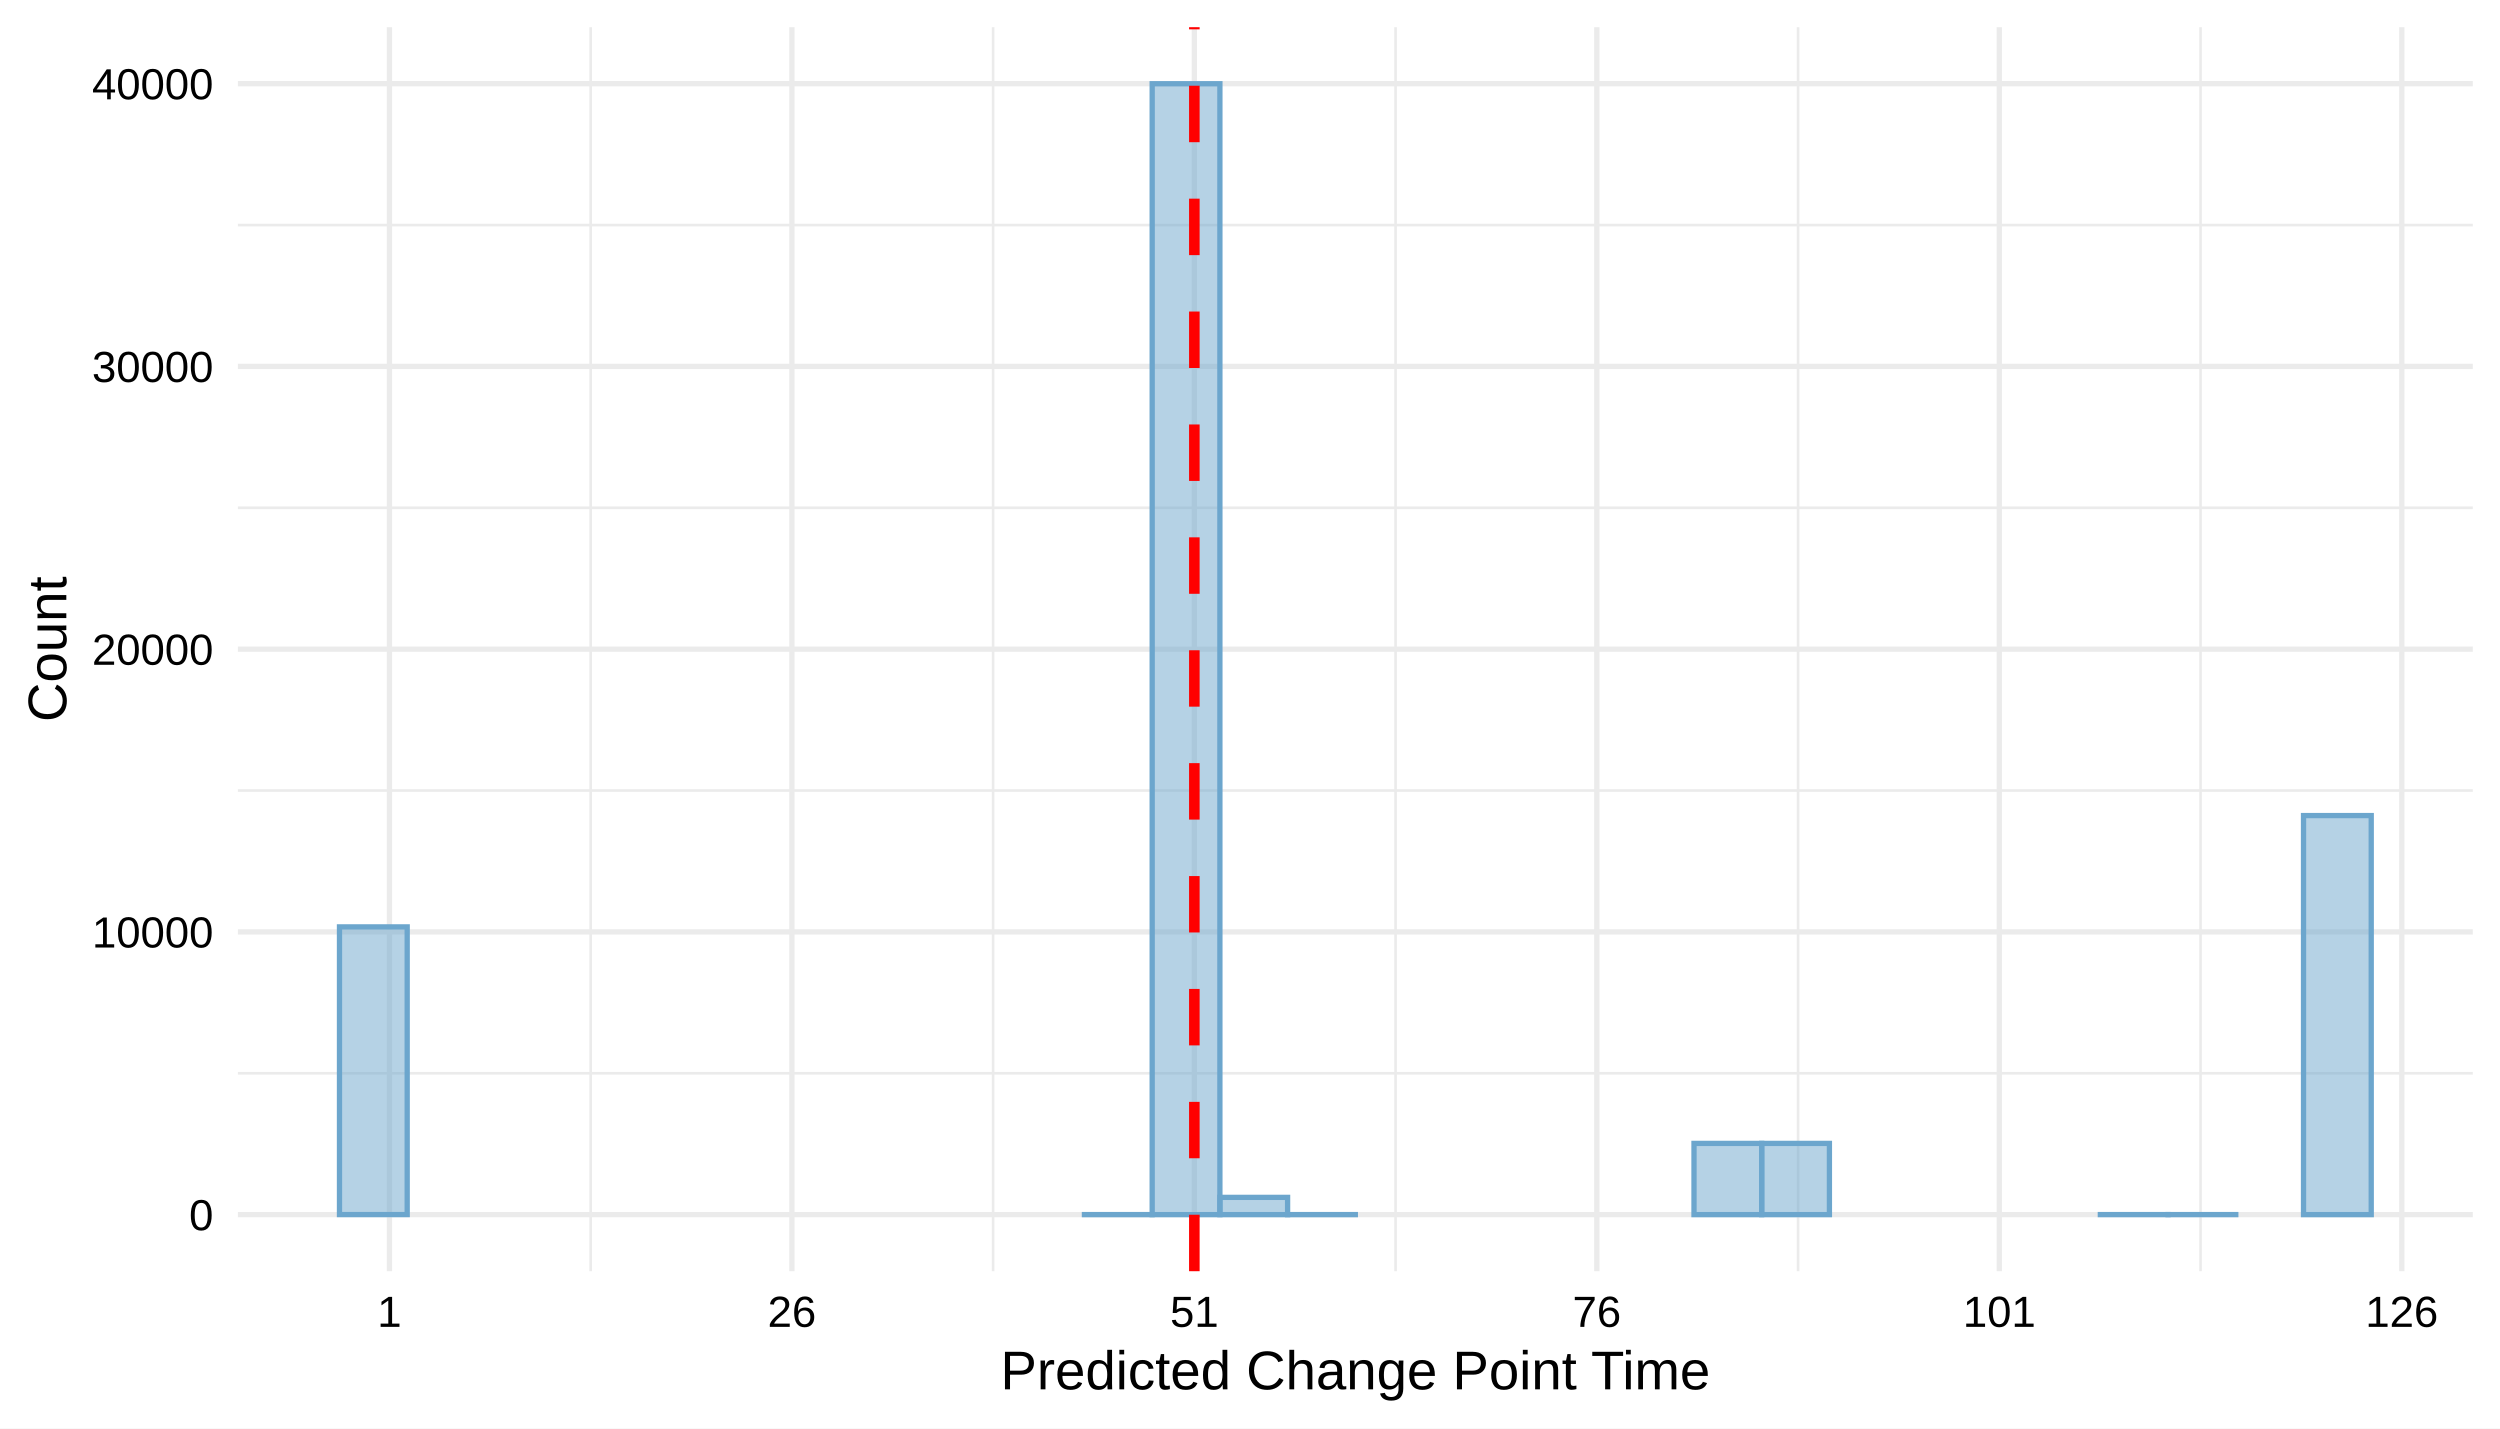
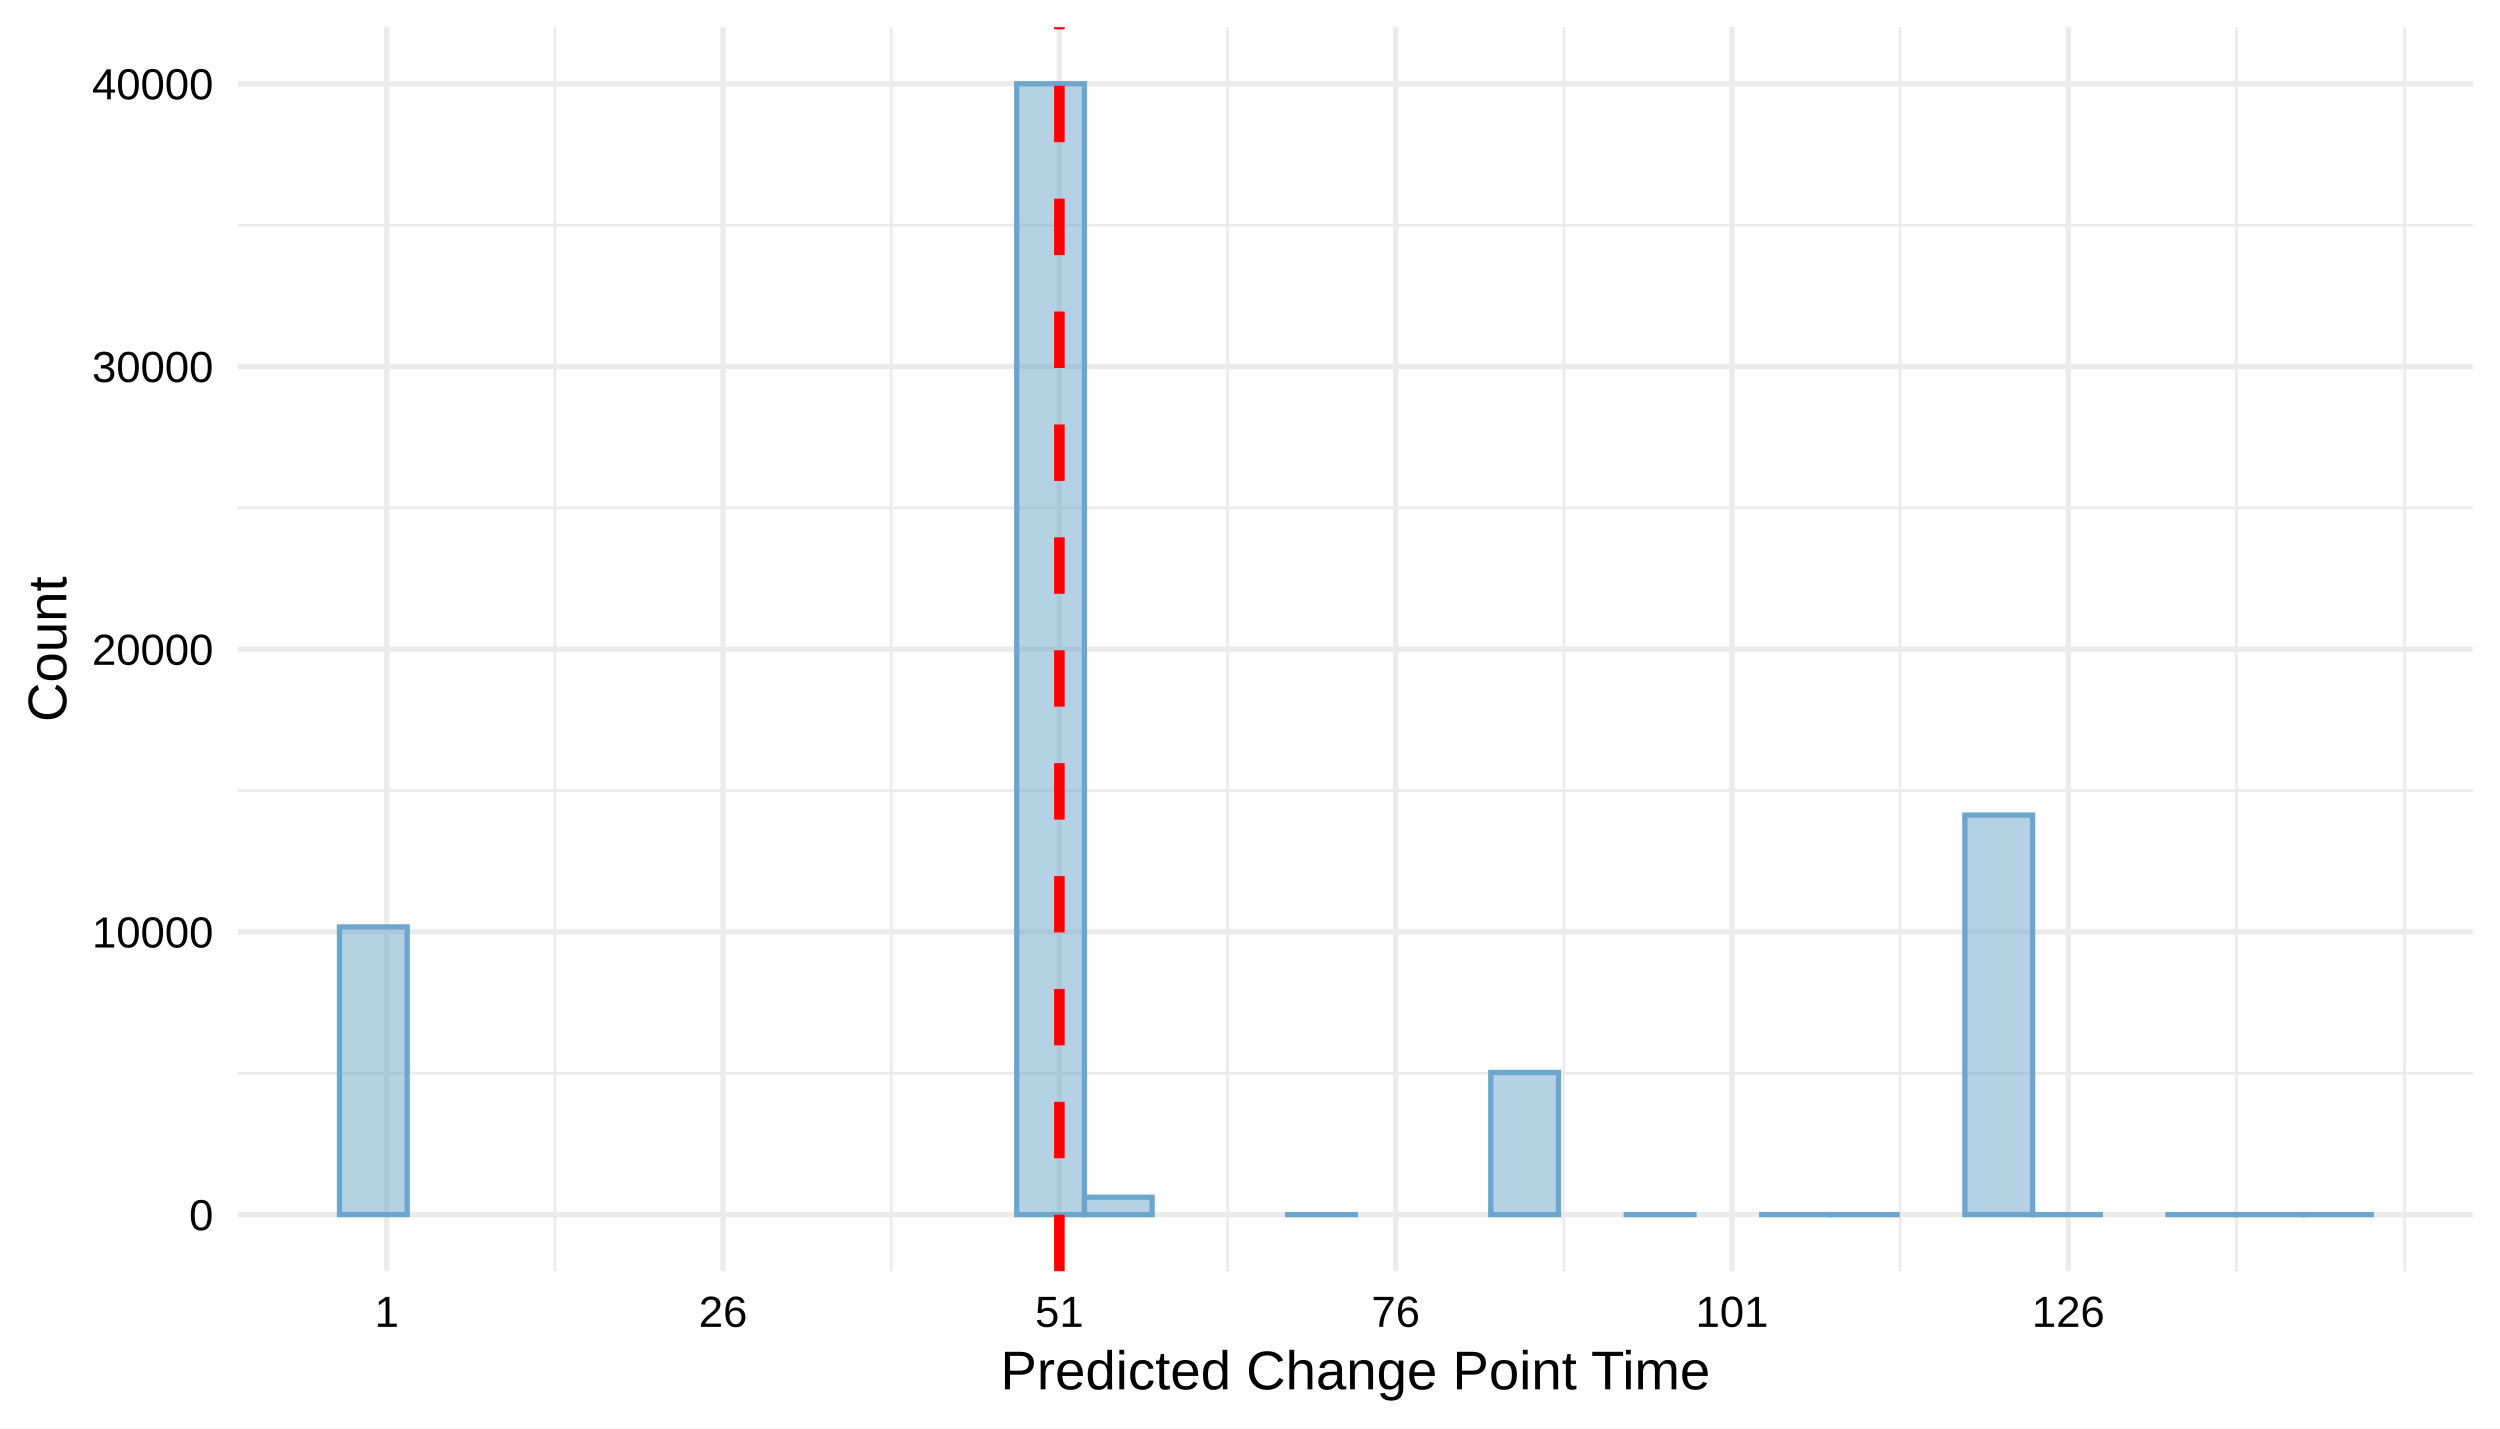
<svg xmlns="http://www.w3.org/2000/svg" class="svglite" width="504.00pt" height="288.00pt" viewBox="0 0 504.00 288.00">
  <defs>
    <style type="text/css">
    .svglite line, .svglite polyline, .svglite polygon, .svglite path, .svglite rect, .svglite circle {
      fill: none;
      stroke: #000000;
      stroke-linecap: round;
      stroke-linejoin: round;
      stroke-miterlimit: 10.00;
    }
    .svglite text {
      white-space: pre;
    }
  </style>
  </defs>
  <rect width="100%" height="100%" style="stroke: none; fill: #FFFFFF;" />
  <defs>
    <clipPath id="cpMC4wMHw1MDQuMDB8MC4wMHwyODguMDA=">
      <rect x="0.00" y="0.00" width="504.00" height="288.00" />
    </clipPath>
  </defs>
  <g clip-path="url(#cpMC4wMHw1MDQuMDB8MC4wMHwyODguMDA=)">
</g>
  <defs>
    <clipPath id="cpNDcuOTZ8NDk4LjUyfDUuNDh8MjU2LjI3">
      <rect x="47.96" y="5.48" width="450.57" height="250.79" />
    </clipPath>
  </defs>
  <g clip-path="url(#cpNDcuOTZ8NDk4LjUyfDUuNDh8MjU2LjI3)">
    <polyline points="47.96,216.37 498.52,216.37 " style="stroke-width: 0.53; stroke: #EBEBEB; stroke-linecap: butt;" />
    <polyline points="47.96,159.37 498.52,159.37 " style="stroke-width: 0.53; stroke: #EBEBEB; stroke-linecap: butt;" />
    <polyline points="47.96,102.37 498.52,102.37 " style="stroke-width: 0.53; stroke: #EBEBEB; stroke-linecap: butt;" />
-     <polyline points="47.96,45.37 498.52,45.37 " style="stroke-width: 0.53; stroke: #EBEBEB; stroke-linecap: butt;" />
-     <polyline points="119.08,256.27 119.08,5.48 " style="stroke-width: 0.53; stroke: #EBEBEB; stroke-linecap: butt;" />
-     <polyline points="200.21,256.27 200.21,5.48 " style="stroke-width: 0.53; stroke: #EBEBEB; stroke-linecap: butt;" />
-     <polyline points="281.35,256.27 281.35,5.48 " style="stroke-width: 0.53; stroke: #EBEBEB; stroke-linecap: butt;" />
-     <polyline points="362.49,256.27 362.49,5.48 " style="stroke-width: 0.53; stroke: #EBEBEB; stroke-linecap: butt;" />
-     <polyline points="443.63,256.27 443.63,5.48 " style="stroke-width: 0.53; stroke: #EBEBEB; stroke-linecap: butt;" />
+     <polyline points="47.96,45.38 498.52,45.38 " style="stroke-width: 0.53; stroke: #EBEBEB; stroke-linecap: butt;" />
+     <polyline points="111.87,256.27 111.87,5.48 " style="stroke-width: 0.53; stroke: #EBEBEB; stroke-linecap: butt;" />
+     <polyline points="179.67,256.27 179.67,5.48 " style="stroke-width: 0.53; stroke: #EBEBEB; stroke-linecap: butt;" />
+     <polyline points="247.47,256.27 247.47,5.48 " style="stroke-width: 0.53; stroke: #EBEBEB; stroke-linecap: butt;" />
+     <polyline points="315.27,256.27 315.27,5.48 " style="stroke-width: 0.53; stroke: #EBEBEB; stroke-linecap: butt;" />
+     <polyline points="383.07,256.27 383.07,5.48 " style="stroke-width: 0.53; stroke: #EBEBEB; stroke-linecap: butt;" />
+     <polyline points="450.87,256.27 450.87,5.48 " style="stroke-width: 0.53; stroke: #EBEBEB; stroke-linecap: butt;" />
+     <polyline points="484.77,256.27 484.77,5.48 " style="stroke-width: 0.53; stroke: #EBEBEB; stroke-linecap: butt;" />
    <polyline points="47.96,244.87 498.52,244.87 " style="stroke-width: 1.07; stroke: #EBEBEB; stroke-linecap: butt;" />
    <polyline points="47.96,187.87 498.52,187.87 " style="stroke-width: 1.07; stroke: #EBEBEB; stroke-linecap: butt;" />
    <polyline points="47.96,130.87 498.52,130.87 " style="stroke-width: 1.07; stroke: #EBEBEB; stroke-linecap: butt;" />
-     <polyline points="47.96,73.87 498.52,73.87 " style="stroke-width: 1.07; stroke: #EBEBEB; stroke-linecap: butt;" />
-     <polyline points="47.96,16.87 498.52,16.87 " style="stroke-width: 1.07; stroke: #EBEBEB; stroke-linecap: butt;" />
-     <polyline points="78.51,256.27 78.51,5.48 " style="stroke-width: 1.07; stroke: #EBEBEB; stroke-linecap: butt;" />
-     <polyline points="159.65,256.27 159.65,5.48 " style="stroke-width: 1.07; stroke: #EBEBEB; stroke-linecap: butt;" />
-     <polyline points="240.78,256.27 240.78,5.48 " style="stroke-width: 1.07; stroke: #EBEBEB; stroke-linecap: butt;" />
-     <polyline points="321.92,256.27 321.92,5.48 " style="stroke-width: 1.07; stroke: #EBEBEB; stroke-linecap: butt;" />
-     <polyline points="403.06,256.27 403.06,5.48 " style="stroke-width: 1.07; stroke: #EBEBEB; stroke-linecap: butt;" />
-     <polyline points="484.20,256.27 484.20,5.48 " style="stroke-width: 1.07; stroke: #EBEBEB; stroke-linecap: butt;" />
-     <rect x="68.44" y="186.86" width="13.65" height="58.00" style="stroke-width: 1.07; stroke: #6CA6CD; stroke-linecap: butt; stroke-linejoin: miter; fill: #6CA6CD; fill-opacity: 0.50;" />
+     <polyline points="47.96,73.88 498.52,73.88 " style="stroke-width: 1.07; stroke: #EBEBEB; stroke-linecap: butt;" />
+     <polyline points="47.96,16.88 498.52,16.88 " style="stroke-width: 1.07; stroke: #EBEBEB; stroke-linecap: butt;" />
+     <polyline points="77.97,256.27 77.97,5.48 " style="stroke-width: 1.07; stroke: #EBEBEB; stroke-linecap: butt;" />
+     <polyline points="145.77,256.27 145.77,5.48 " style="stroke-width: 1.07; stroke: #EBEBEB; stroke-linecap: butt;" />
+     <polyline points="213.57,256.27 213.57,5.48 " style="stroke-width: 1.07; stroke: #EBEBEB; stroke-linecap: butt;" />
+     <polyline points="281.37,256.27 281.37,5.48 " style="stroke-width: 1.07; stroke: #EBEBEB; stroke-linecap: butt;" />
+     <polyline points="349.17,256.27 349.17,5.48 " style="stroke-width: 1.07; stroke: #EBEBEB; stroke-linecap: butt;" />
+     <polyline points="416.97,256.27 416.97,5.48 " style="stroke-width: 1.07; stroke: #EBEBEB; stroke-linecap: butt;" />
+     <rect x="68.44" y="186.87" width="13.65" height="57.99" style="stroke-width: 1.07; stroke: #6CA6CD; stroke-linecap: butt; stroke-linejoin: miter; fill: #6CA6CD; fill-opacity: 0.50;" />
    <rect x="82.09" y="244.87" width="13.65" height="0.00" style="stroke-width: 1.07; stroke: #6CA6CD; stroke-linecap: butt; stroke-linejoin: miter; fill: #6CA6CD; fill-opacity: 0.50;" />
    <rect x="95.74" y="244.87" width="13.65" height="0.00" style="stroke-width: 1.07; stroke: #6CA6CD; stroke-linecap: butt; stroke-linejoin: miter; fill: #6CA6CD; fill-opacity: 0.50;" />
    <rect x="109.40" y="244.87" width="13.65" height="0.00" style="stroke-width: 1.07; stroke: #6CA6CD; stroke-linecap: butt; stroke-linejoin: miter; fill: #6CA6CD; fill-opacity: 0.50;" />
    <rect x="123.05" y="244.87" width="13.65" height="0.00" style="stroke-width: 1.07; stroke: #6CA6CD; stroke-linecap: butt; stroke-linejoin: miter; fill: #6CA6CD; fill-opacity: 0.50;" />
    <rect x="136.70" y="244.87" width="13.65" height="0.00" style="stroke-width: 1.07; stroke: #6CA6CD; stroke-linecap: butt; stroke-linejoin: miter; fill: #6CA6CD; fill-opacity: 0.50;" />
    <rect x="150.36" y="244.87" width="13.65" height="0.00" style="stroke-width: 1.07; stroke: #6CA6CD; stroke-linecap: butt; stroke-linejoin: miter; fill: #6CA6CD; fill-opacity: 0.50;" />
    <rect x="164.01" y="244.87" width="13.65" height="0.00" style="stroke-width: 1.07; stroke: #6CA6CD; stroke-linecap: butt; stroke-linejoin: miter; fill: #6CA6CD; fill-opacity: 0.50;" />
    <rect x="177.66" y="244.87" width="13.65" height="0.00" style="stroke-width: 1.07; stroke: #6CA6CD; stroke-linecap: butt; stroke-linejoin: miter; fill: #6CA6CD; fill-opacity: 0.50;" />
    <rect x="191.32" y="244.87" width="13.65" height="0.00" style="stroke-width: 1.07; stroke: #6CA6CD; stroke-linecap: butt; stroke-linejoin: miter; fill: #6CA6CD; fill-opacity: 0.50;" />
-     <rect x="204.97" y="244.87" width="13.65" height="0.00" style="stroke-width: 1.07; stroke: #6CA6CD; stroke-linecap: butt; stroke-linejoin: miter; fill: #6CA6CD; fill-opacity: 0.50;" />
-     <rect x="218.62" y="244.86" width="13.65" height="0.011" style="stroke-width: 1.07; stroke: #6CA6CD; stroke-linecap: butt; stroke-linejoin: miter; fill: #6CA6CD; fill-opacity: 0.50;" />
-     <rect x="232.28" y="16.88" width="13.65" height="227.99" style="stroke-width: 1.07; stroke: #6CA6CD; stroke-linecap: butt; stroke-linejoin: miter; fill: #6CA6CD; fill-opacity: 0.50;" />
-     <rect x="245.93" y="241.39" width="13.65" height="3.48" style="stroke-width: 1.07; stroke: #6CA6CD; stroke-linecap: butt; stroke-linejoin: miter; fill: #6CA6CD; fill-opacity: 0.50;" />
+     <rect x="204.97" y="16.88" width="13.65" height="227.99" style="stroke-width: 1.07; stroke: #6CA6CD; stroke-linecap: butt; stroke-linejoin: miter; fill: #6CA6CD; fill-opacity: 0.50;" />
+     <rect x="218.62" y="241.36" width="13.65" height="3.51" style="stroke-width: 1.07; stroke: #6CA6CD; stroke-linecap: butt; stroke-linejoin: miter; fill: #6CA6CD; fill-opacity: 0.50;" />
+     <rect x="232.28" y="244.87" width="13.65" height="0.00" style="stroke-width: 1.07; stroke: #6CA6CD; stroke-linecap: butt; stroke-linejoin: miter; fill: #6CA6CD; fill-opacity: 0.50;" />
+     <rect x="245.93" y="244.87" width="13.65" height="0.00" style="stroke-width: 1.07; stroke: #6CA6CD; stroke-linecap: butt; stroke-linejoin: miter; fill: #6CA6CD; fill-opacity: 0.50;" />
    <rect x="259.58" y="244.86" width="13.65" height="0.011" style="stroke-width: 1.07; stroke: #6CA6CD; stroke-linecap: butt; stroke-linejoin: miter; fill: #6CA6CD; fill-opacity: 0.50;" />
    <rect x="273.24" y="244.87" width="13.65" height="0.00" style="stroke-width: 1.07; stroke: #6CA6CD; stroke-linecap: butt; stroke-linejoin: miter; fill: #6CA6CD; fill-opacity: 0.50;" />
    <rect x="286.89" y="244.87" width="13.65" height="0.00" style="stroke-width: 1.07; stroke: #6CA6CD; stroke-linecap: butt; stroke-linejoin: miter; fill: #6CA6CD; fill-opacity: 0.50;" />
-     <rect x="300.54" y="244.87" width="13.65" height="0.00" style="stroke-width: 1.07; stroke: #6CA6CD; stroke-linecap: butt; stroke-linejoin: miter; fill: #6CA6CD; fill-opacity: 0.50;" />
+     <rect x="300.54" y="216.21" width="13.65" height="28.66" style="stroke-width: 1.07; stroke: #6CA6CD; stroke-linecap: butt; stroke-linejoin: miter; fill: #6CA6CD; fill-opacity: 0.50;" />
    <rect x="314.20" y="244.87" width="13.65" height="0.00" style="stroke-width: 1.07; stroke: #6CA6CD; stroke-linecap: butt; stroke-linejoin: miter; fill: #6CA6CD; fill-opacity: 0.50;" />
-     <rect x="327.85" y="244.87" width="13.65" height="0.00" style="stroke-width: 1.07; stroke: #6CA6CD; stroke-linecap: butt; stroke-linejoin: miter; fill: #6CA6CD; fill-opacity: 0.50;" />
-     <rect x="341.51" y="230.51" width="13.65" height="14.36" style="stroke-width: 1.07; stroke: #6CA6CD; stroke-linecap: butt; stroke-linejoin: miter; fill: #6CA6CD; fill-opacity: 0.50;" />
-     <rect x="355.16" y="230.51" width="13.65" height="14.36" style="stroke-width: 1.07; stroke: #6CA6CD; stroke-linecap: butt; stroke-linejoin: miter; fill: #6CA6CD; fill-opacity: 0.50;" />
-     <rect x="368.81" y="244.87" width="13.65" height="0.00" style="stroke-width: 1.07; stroke: #6CA6CD; stroke-linecap: butt; stroke-linejoin: miter; fill: #6CA6CD; fill-opacity: 0.50;" />
+     <rect x="327.85" y="244.86" width="13.65" height="0.011" style="stroke-width: 1.07; stroke: #6CA6CD; stroke-linecap: butt; stroke-linejoin: miter; fill: #6CA6CD; fill-opacity: 0.50;" />
+     <rect x="341.51" y="244.87" width="13.65" height="0.00" style="stroke-width: 1.07; stroke: #6CA6CD; stroke-linecap: butt; stroke-linejoin: miter; fill: #6CA6CD; fill-opacity: 0.50;" />
+     <rect x="355.16" y="244.86" width="13.65" height="0.006" style="stroke-width: 1.07; stroke: #6CA6CD; stroke-linecap: butt; stroke-linejoin: miter; fill: #6CA6CD; fill-opacity: 0.50;" />
+     <rect x="368.81" y="244.86" width="13.65" height="0.006" style="stroke-width: 1.07; stroke: #6CA6CD; stroke-linecap: butt; stroke-linejoin: miter; fill: #6CA6CD; fill-opacity: 0.50;" />
    <rect x="382.47" y="244.87" width="13.65" height="0.00" style="stroke-width: 1.07; stroke: #6CA6CD; stroke-linecap: butt; stroke-linejoin: miter; fill: #6CA6CD; fill-opacity: 0.50;" />
-     <rect x="396.12" y="244.87" width="13.65" height="0.00" style="stroke-width: 1.07; stroke: #6CA6CD; stroke-linecap: butt; stroke-linejoin: miter; fill: #6CA6CD; fill-opacity: 0.50;" />
-     <rect x="409.77" y="244.87" width="13.65" height="0.00" style="stroke-width: 1.07; stroke: #6CA6CD; stroke-linecap: butt; stroke-linejoin: miter; fill: #6CA6CD; fill-opacity: 0.50;" />
-     <rect x="423.43" y="244.86" width="13.65" height="0.006" style="stroke-width: 1.07; stroke: #6CA6CD; stroke-linecap: butt; stroke-linejoin: miter; fill: #6CA6CD; fill-opacity: 0.50;" />
+     <rect x="396.12" y="164.32" width="13.65" height="80.54" style="stroke-width: 1.07; stroke: #6CA6CD; stroke-linecap: butt; stroke-linejoin: miter; fill: #6CA6CD; fill-opacity: 0.50;" />
+     <rect x="409.77" y="244.86" width="13.65" height="0.006" style="stroke-width: 1.07; stroke: #6CA6CD; stroke-linecap: butt; stroke-linejoin: miter; fill: #6CA6CD; fill-opacity: 0.50;" />
+     <rect x="423.43" y="244.87" width="13.65" height="0.00" style="stroke-width: 1.07; stroke: #6CA6CD; stroke-linecap: butt; stroke-linejoin: miter; fill: #6CA6CD; fill-opacity: 0.50;" />
    <rect x="437.08" y="244.86" width="13.65" height="0.006" style="stroke-width: 1.07; stroke: #6CA6CD; stroke-linecap: butt; stroke-linejoin: miter; fill: #6CA6CD; fill-opacity: 0.50;" />
-     <rect x="450.73" y="244.87" width="13.65" height="0.00" style="stroke-width: 1.07; stroke: #6CA6CD; stroke-linecap: butt; stroke-linejoin: miter; fill: #6CA6CD; fill-opacity: 0.50;" />
-     <rect x="464.39" y="164.42" width="13.65" height="80.45" style="stroke-width: 1.07; stroke: #6CA6CD; stroke-linecap: butt; stroke-linejoin: miter; fill: #6CA6CD; fill-opacity: 0.50;" />
-     <line x1="240.78" y1="256.27" x2="240.78" y2="5.48" style="stroke-width: 2.13; stroke: #FF0000; stroke-dasharray: 11.38,11.38; stroke-linecap: butt;" />
+     <rect x="450.73" y="244.86" width="13.65" height="0.006" style="stroke-width: 1.07; stroke: #6CA6CD; stroke-linecap: butt; stroke-linejoin: miter; fill: #6CA6CD; fill-opacity: 0.50;" />
+     <rect x="464.39" y="244.86" width="13.65" height="0.006" style="stroke-width: 1.07; stroke: #6CA6CD; stroke-linecap: butt; stroke-linejoin: miter; fill: #6CA6CD; fill-opacity: 0.50;" />
+     <line x1="213.57" y1="256.27" x2="213.57" y2="5.48" style="stroke-width: 2.13; stroke: #FF0000; stroke-dasharray: 11.38,11.38; stroke-linecap: butt;" />
  </g>
  <g clip-path="url(#cpMC4wMHw1MDQuMDB8MC4wMHwyODguMDA=)">
    <text x="43.02" y="248.02" text-anchor="end" style="font-size: 8.80px; font-family: &quot;Arial&quot;;" textLength="4.90px" lengthAdjust="spacingAndGlyphs">0</text>
    <text x="43.02" y="191.02" text-anchor="end" style="font-size: 8.80px; font-family: &quot;Arial&quot;;" textLength="24.48px" lengthAdjust="spacingAndGlyphs">10000</text>
-     <text x="43.02" y="134.02" text-anchor="end" style="font-size: 8.80px; font-family: &quot;Arial&quot;;" textLength="24.48px" lengthAdjust="spacingAndGlyphs">20000</text>
-     <text x="43.02" y="77.02" text-anchor="end" style="font-size: 8.80px; font-family: &quot;Arial&quot;;" textLength="24.48px" lengthAdjust="spacingAndGlyphs">30000</text>
-     <text x="43.02" y="20.02" text-anchor="end" style="font-size: 8.80px; font-family: &quot;Arial&quot;;" textLength="24.48px" lengthAdjust="spacingAndGlyphs">40000</text>
-     <text x="78.51" y="267.50" text-anchor="middle" style="font-size: 8.80px; font-family: &quot;Arial&quot;;" textLength="4.90px" lengthAdjust="spacingAndGlyphs">1</text>
-     <text x="159.65" y="267.50" text-anchor="middle" style="font-size: 8.80px; font-family: &quot;Arial&quot;;" textLength="9.79px" lengthAdjust="spacingAndGlyphs">26</text>
-     <text x="240.78" y="267.50" text-anchor="middle" style="font-size: 8.80px; font-family: &quot;Arial&quot;;" textLength="9.79px" lengthAdjust="spacingAndGlyphs">51</text>
-     <text x="321.92" y="267.50" text-anchor="middle" style="font-size: 8.80px; font-family: &quot;Arial&quot;;" textLength="9.79px" lengthAdjust="spacingAndGlyphs">76</text>
-     <text x="403.06" y="267.50" text-anchor="middle" style="font-size: 8.80px; font-family: &quot;Arial&quot;;" textLength="14.69px" lengthAdjust="spacingAndGlyphs">101</text>
-     <text x="484.20" y="267.50" text-anchor="middle" style="font-size: 8.80px; font-family: &quot;Arial&quot;;" textLength="14.69px" lengthAdjust="spacingAndGlyphs">126</text>
+     <text x="43.02" y="134.03" text-anchor="end" style="font-size: 8.80px; font-family: &quot;Arial&quot;;" textLength="24.48px" lengthAdjust="spacingAndGlyphs">20000</text>
+     <text x="43.02" y="77.03" text-anchor="end" style="font-size: 8.80px; font-family: &quot;Arial&quot;;" textLength="24.48px" lengthAdjust="spacingAndGlyphs">30000</text>
+     <text x="43.02" y="20.03" text-anchor="end" style="font-size: 8.80px; font-family: &quot;Arial&quot;;" textLength="24.48px" lengthAdjust="spacingAndGlyphs">40000</text>
+     <text x="77.97" y="267.50" text-anchor="middle" style="font-size: 8.80px; font-family: &quot;Arial&quot;;" textLength="4.90px" lengthAdjust="spacingAndGlyphs">1</text>
+     <text x="145.77" y="267.50" text-anchor="middle" style="font-size: 8.80px; font-family: &quot;Arial&quot;;" textLength="9.79px" lengthAdjust="spacingAndGlyphs">26</text>
+     <text x="213.57" y="267.50" text-anchor="middle" style="font-size: 8.80px; font-family: &quot;Arial&quot;;" textLength="9.79px" lengthAdjust="spacingAndGlyphs">51</text>
+     <text x="281.37" y="267.50" text-anchor="middle" style="font-size: 8.80px; font-family: &quot;Arial&quot;;" textLength="9.79px" lengthAdjust="spacingAndGlyphs">76</text>
+     <text x="349.17" y="267.50" text-anchor="middle" style="font-size: 8.80px; font-family: &quot;Arial&quot;;" textLength="14.69px" lengthAdjust="spacingAndGlyphs">101</text>
+     <text x="416.97" y="267.50" text-anchor="middle" style="font-size: 8.80px; font-family: &quot;Arial&quot;;" textLength="14.69px" lengthAdjust="spacingAndGlyphs">126</text>
    <text x="273.24" y="280.09" text-anchor="middle" style="font-size: 11.00px; font-family: &quot;Arial&quot;;" textLength="143.69px" lengthAdjust="spacingAndGlyphs">Predicted Change Point Time</text>
    <text transform="translate(13.37,130.87) rotate(-90)" text-anchor="middle" style="font-size: 11.00px; font-family: &quot;Arial&quot;;" textLength="29.35px" lengthAdjust="spacingAndGlyphs">Count</text>
  </g>
</svg>
